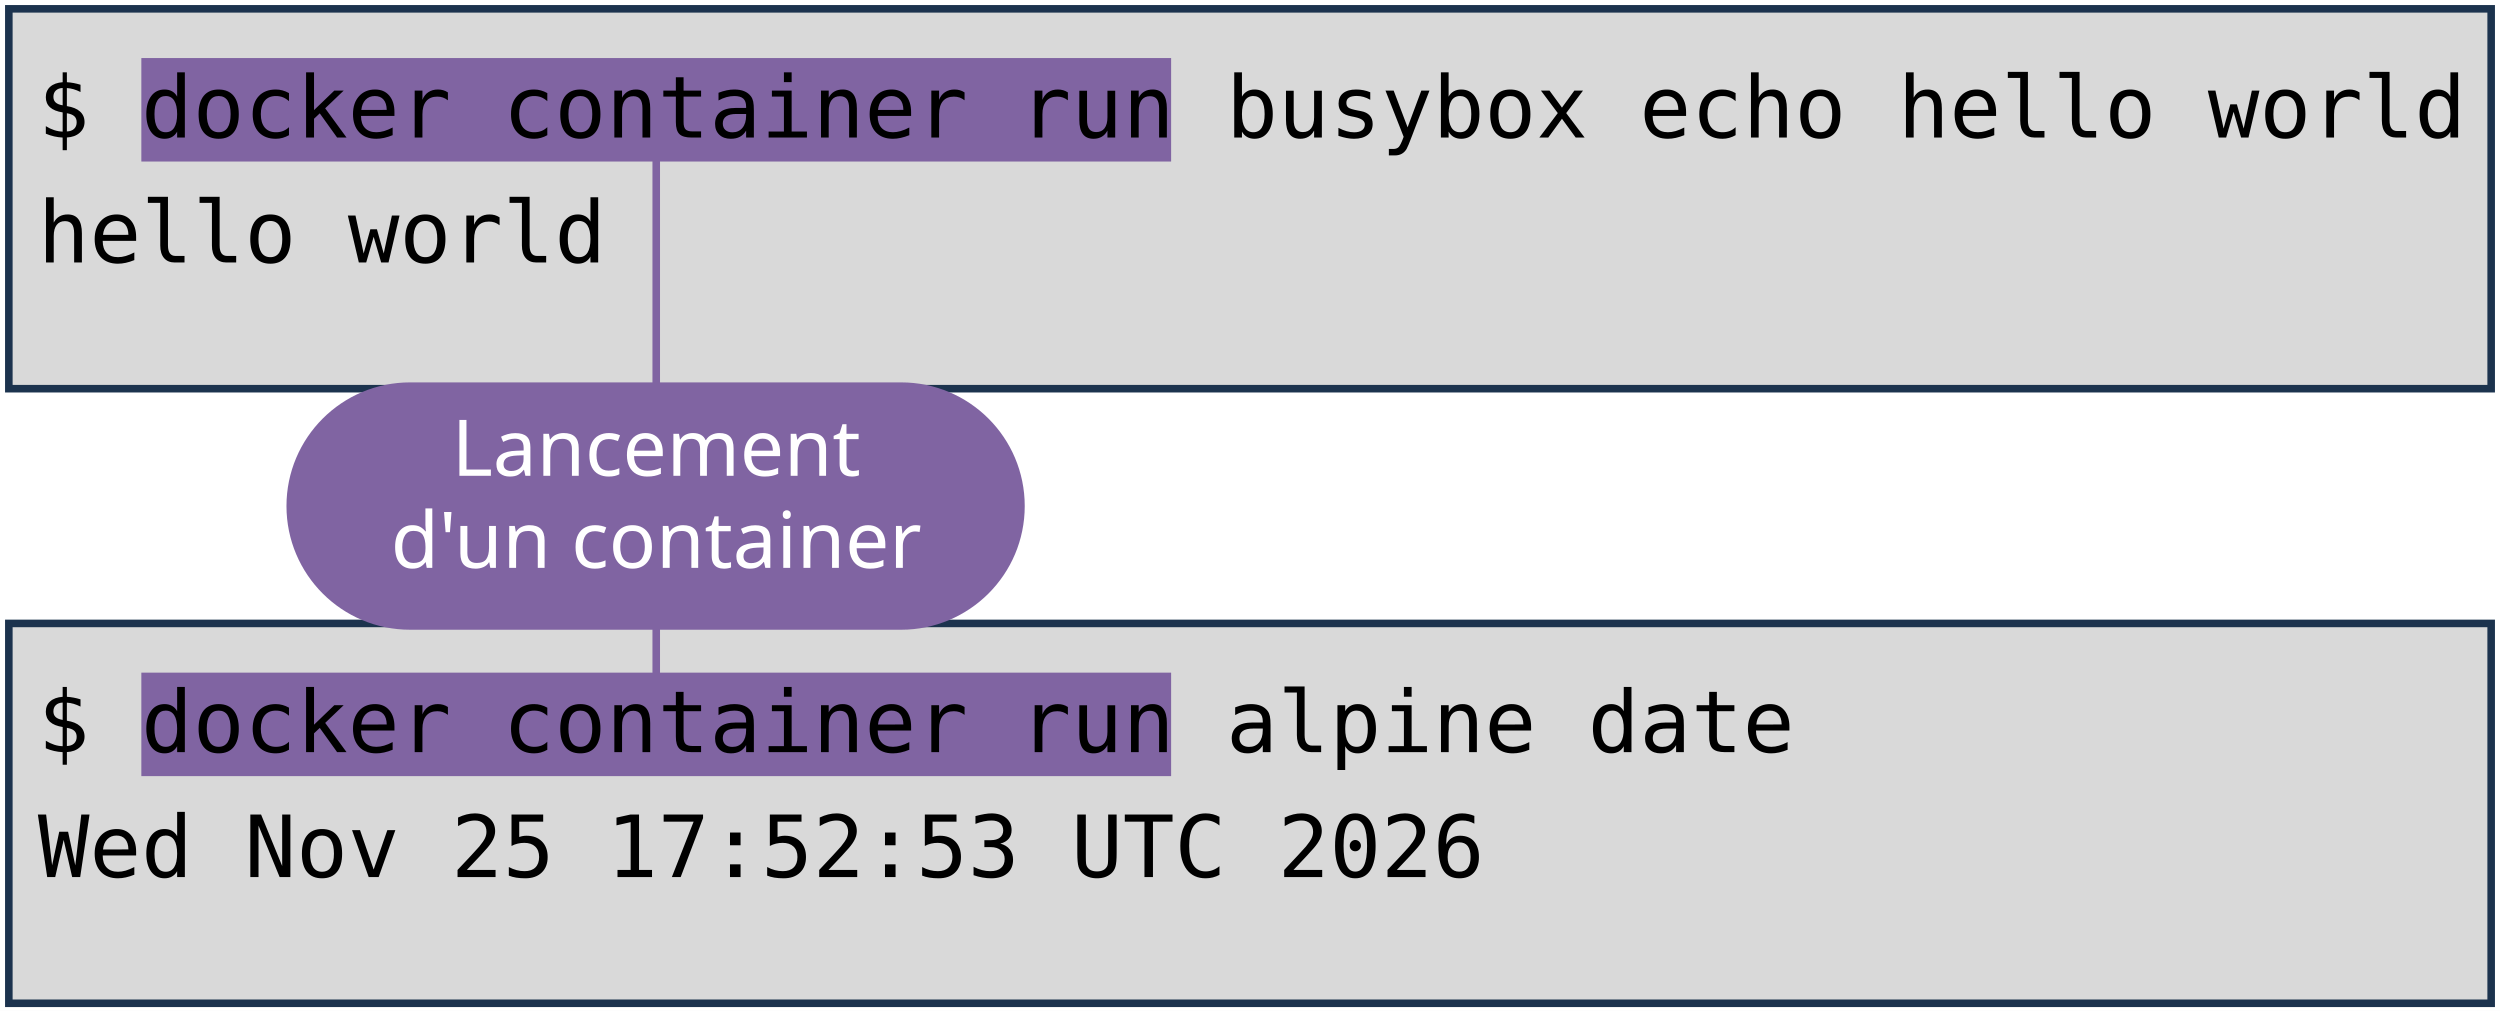
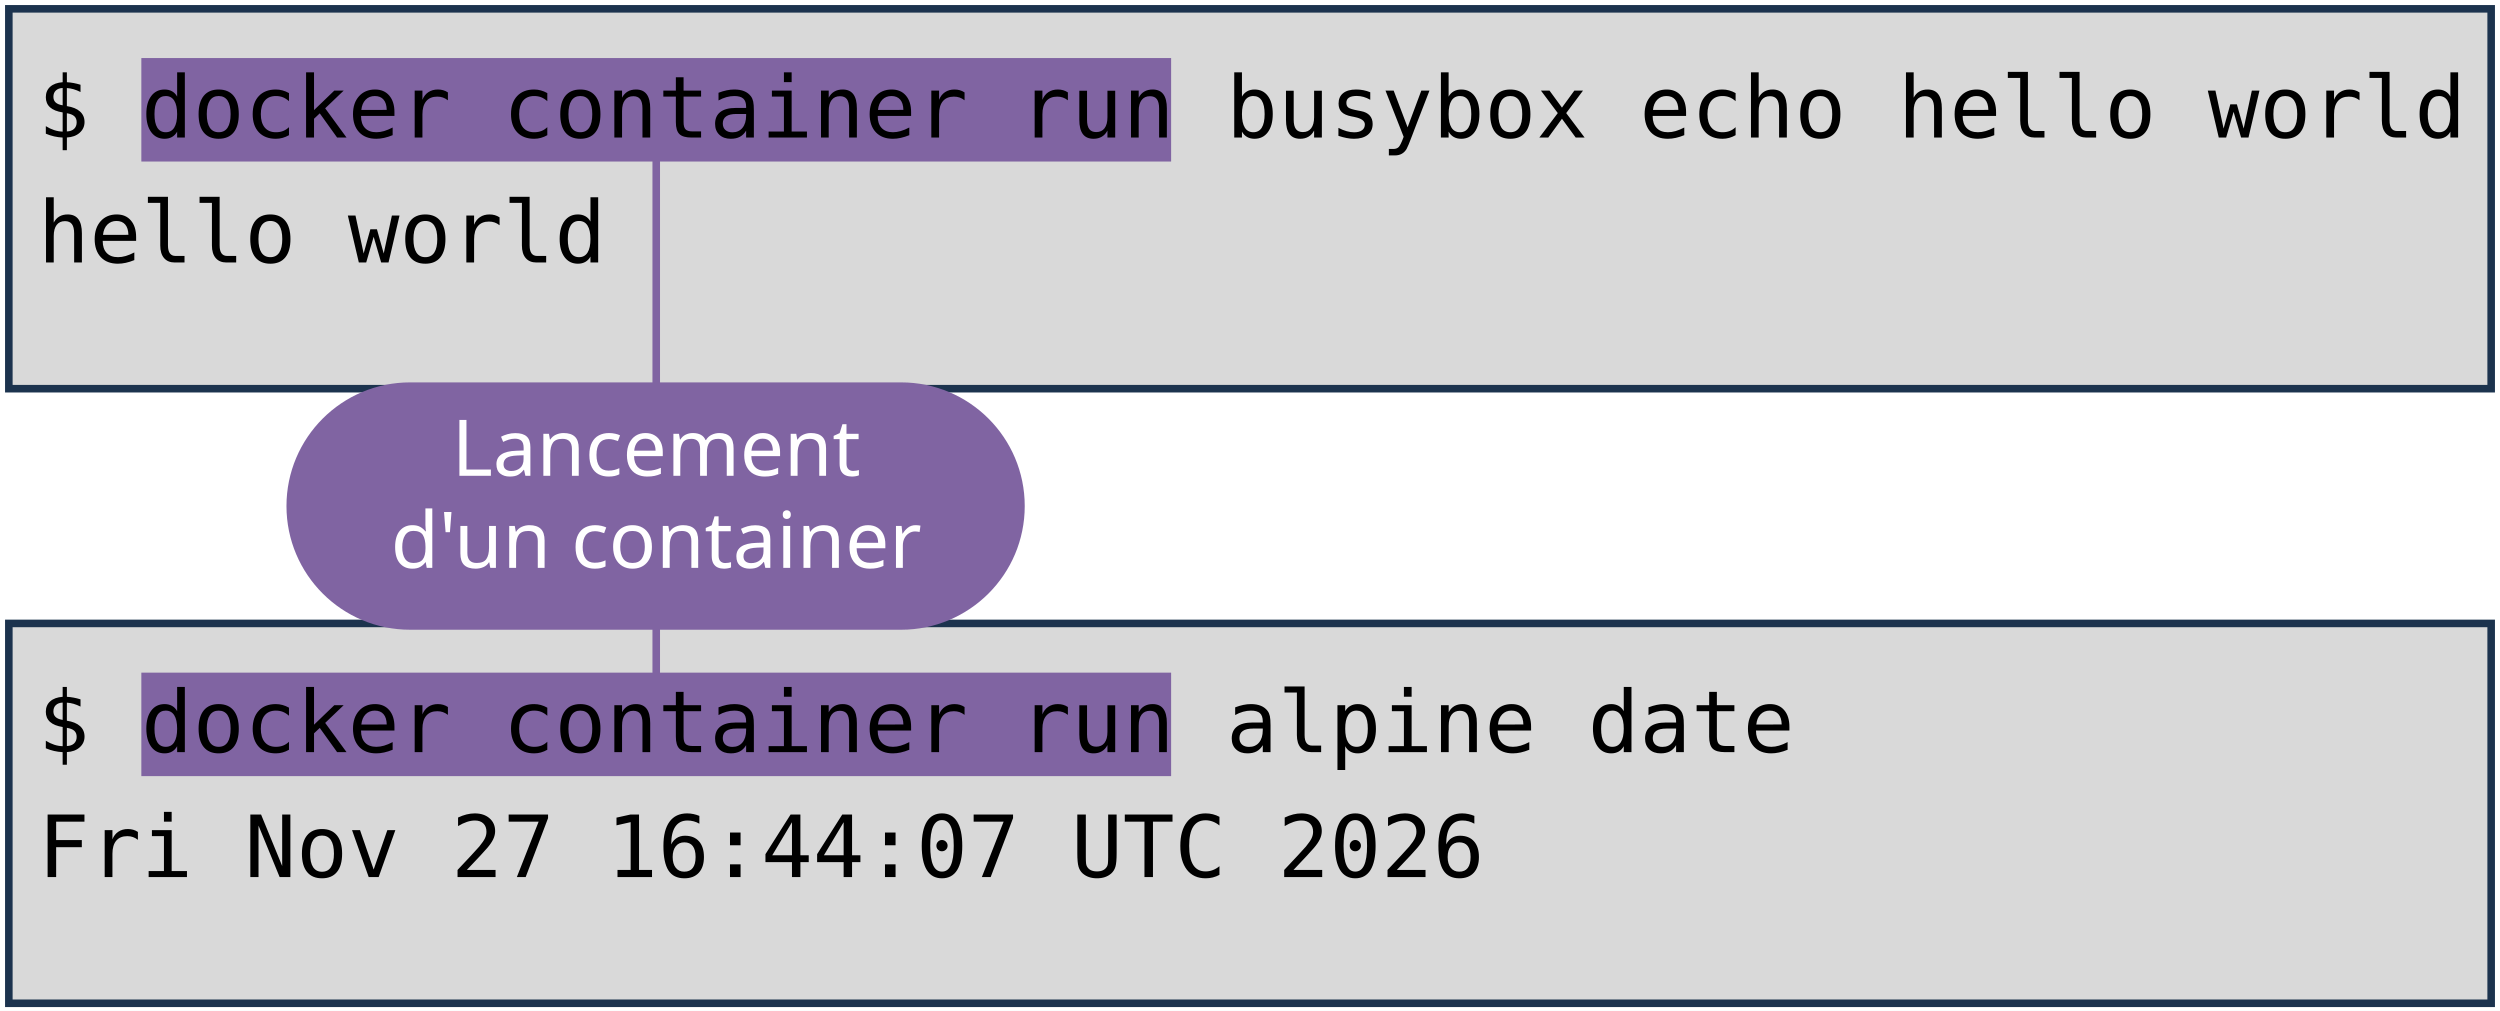
<svg xmlns="http://www.w3.org/2000/svg" viewBox="0 0 1981 801" width="1981" height="801" role="img" aria-label="Deux terminaux : docker container run busybox echo hello world, et docker container run alpine date. Annotations : lancement d'un container, image, commande lancée.">
  <style>
    .code { font-family: "DejaVu Sans Mono", Menlo, Consolas, monospace; font-size: 68px; fill: #000000; }
    .pill { font-family: "Trebuchet MS", "Century Gothic", Verdana, sans-serif; font-size: 62px; text-anchor: middle; }
  </style>
  <rect width="1981" height="801" fill="#FFFFFF" />
  <rect x="7" y="7" width="1967" height="301" fill="#D9D9D9" stroke="#1C334E" stroke-width="6" />
  <rect x="7" y="494" width="1967" height="301" fill="#D9D9D9" stroke="#1C334E" stroke-width="6" />
  <rect x="112" y="46" width="816" height="82" fill="#8064A2" />
  <rect x="112" y="533" width="816" height="82" fill="#8064A2" />
  <text x="30" y="109" class="code" xml:space="preserve">$ docker container run busybox echo hello world</text>
  <text x="30" y="208" class="code" xml:space="preserve">hello world</text>
  <text x="30" y="596" class="code" xml:space="preserve">$ docker container run alpine date</text>
-   <text x="30" y="695" class="code" xml:space="preserve">Wed Nov 25 17:52:53 UTC 2026</text>
+   <text x="30" y="695" class="code" xml:space="preserve">Fri Nov 27 16:44:07 UTC 2026</text>
  <path d="M 520 401 L 520 128" stroke="#8064A2" stroke-width="6" fill="none" stroke-linecap="round" />
  <path d="M 520 401 L 520 533" stroke="#8064A2" stroke-width="6" fill="none" stroke-linecap="round" />
  <rect x="227" y="303" width="585" height="196" rx="98" fill="#8064A2" />
  <text x="520" y="377" class="pill" fill="#FFFFFF">Lancement</text>
  <text x="520" y="450" class="pill" fill="#FFFFFF">d'un container</text>
</svg>
